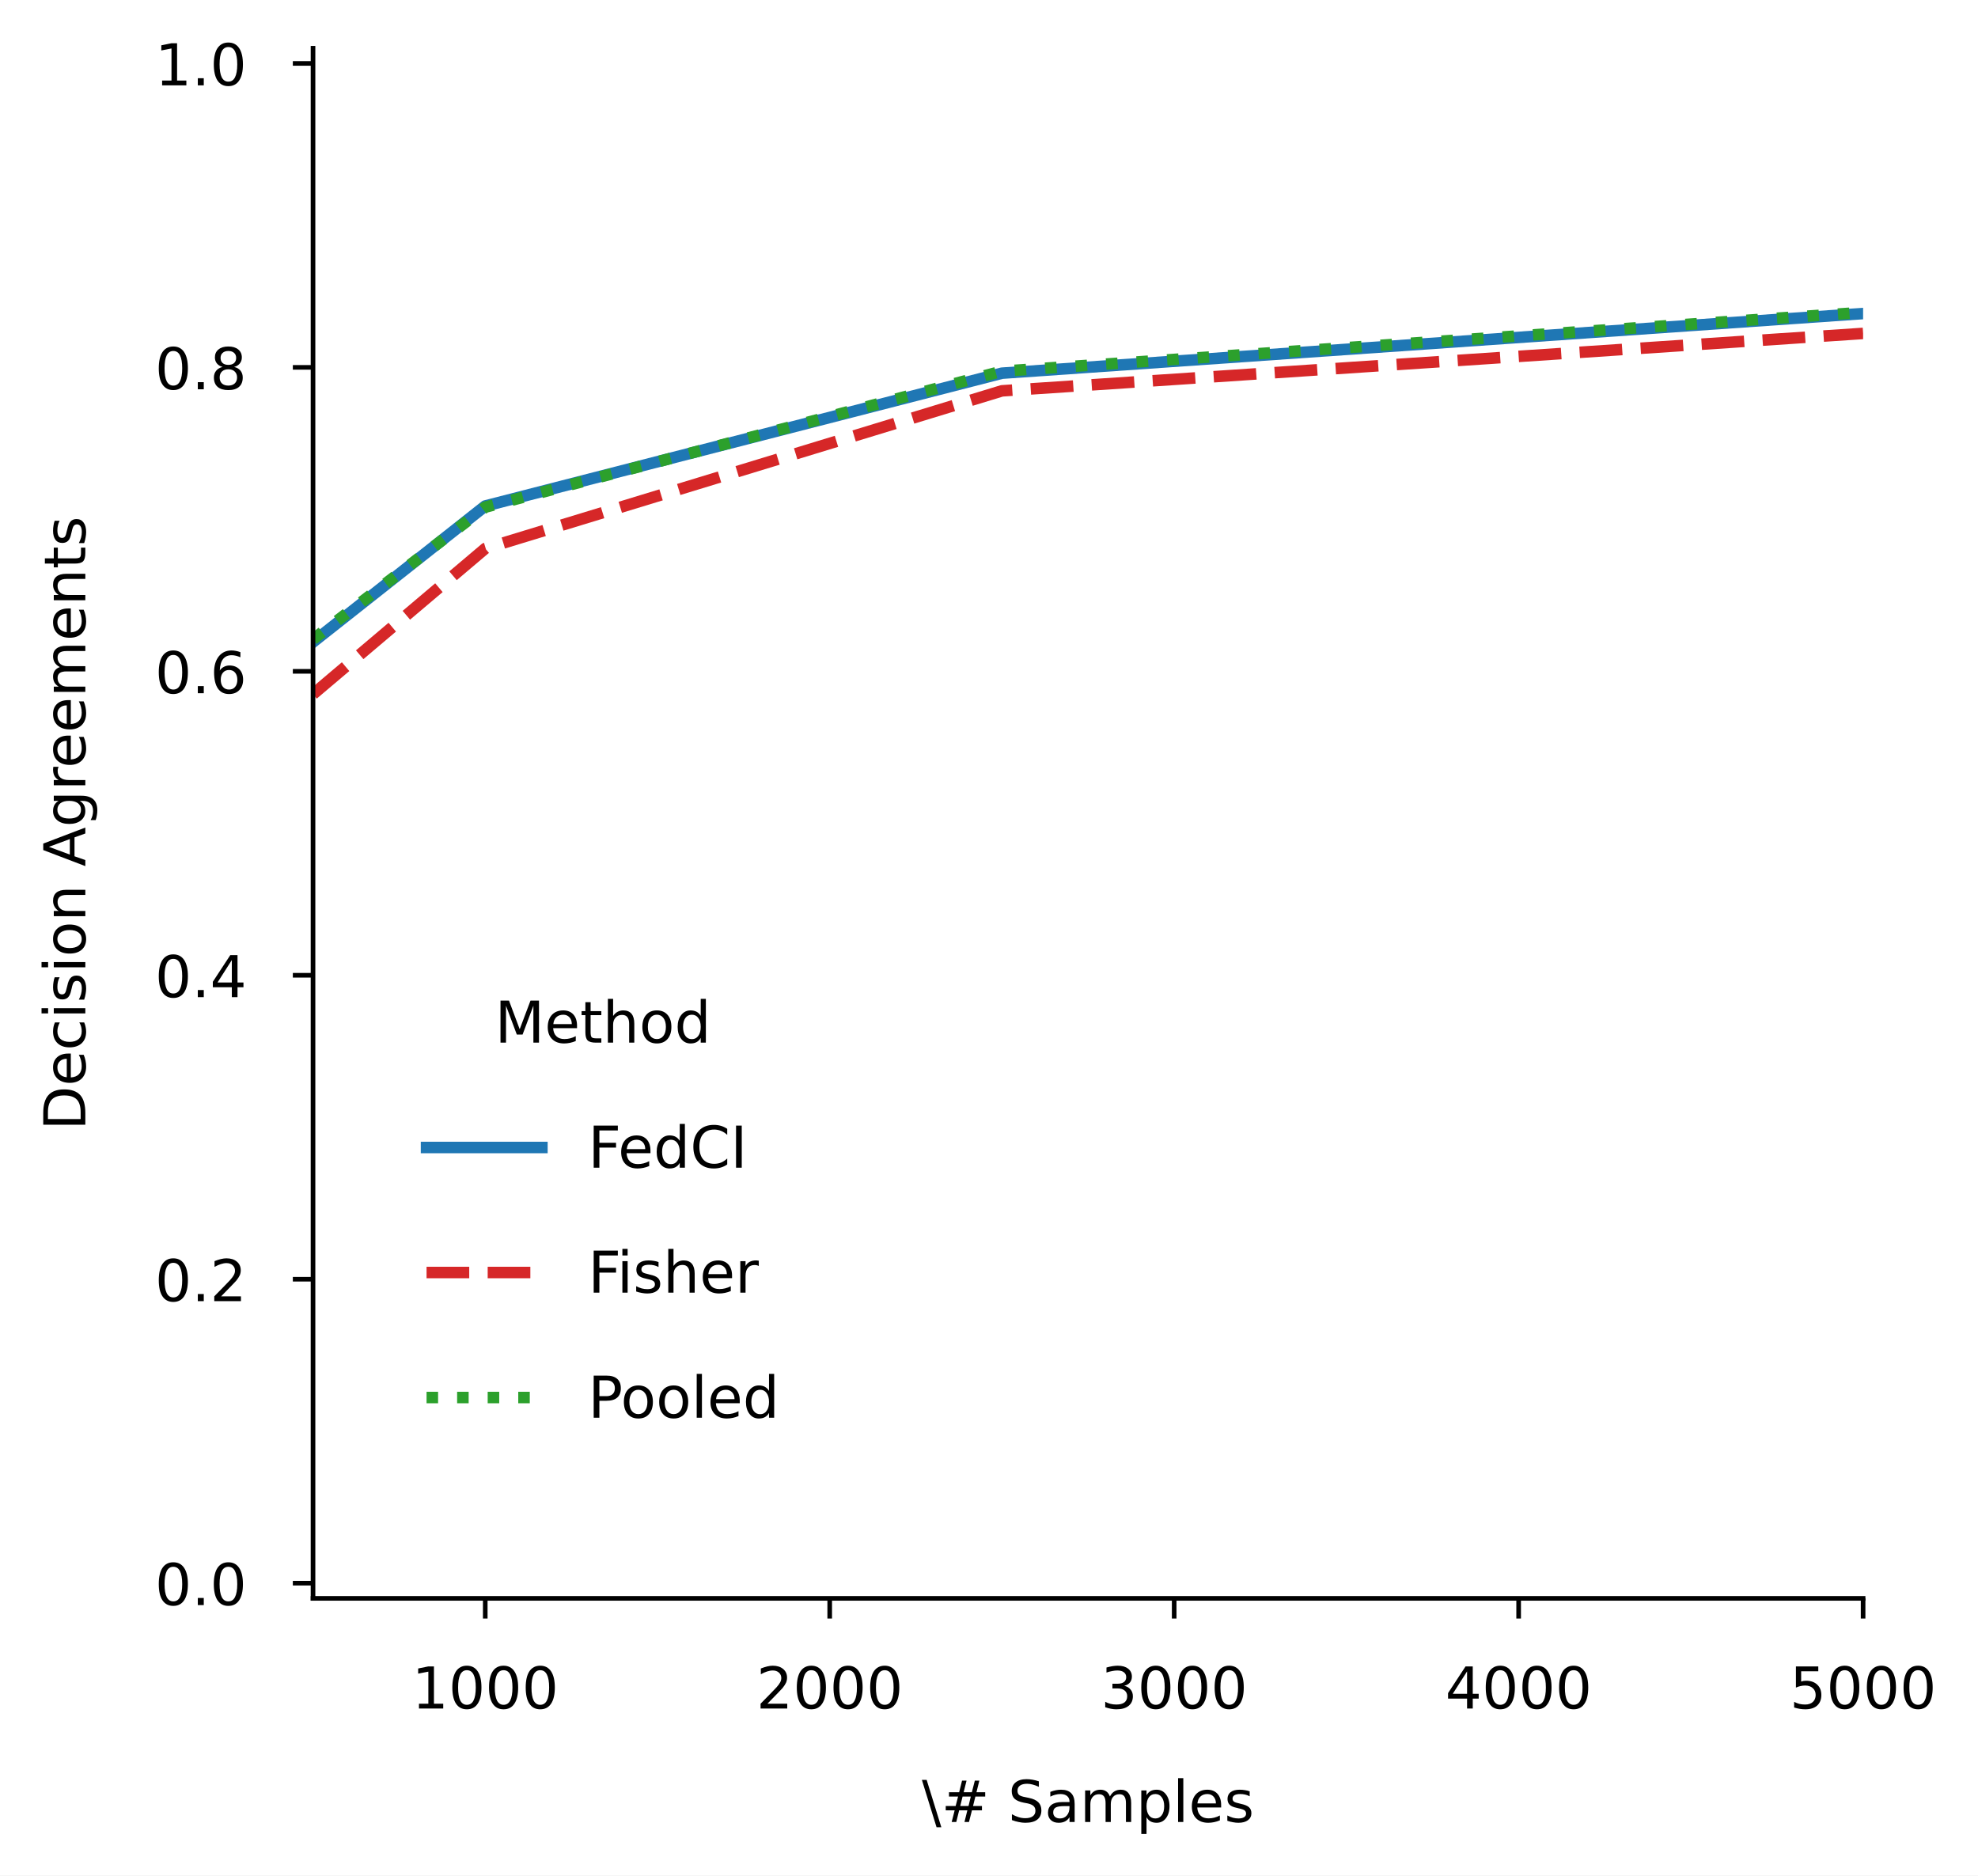
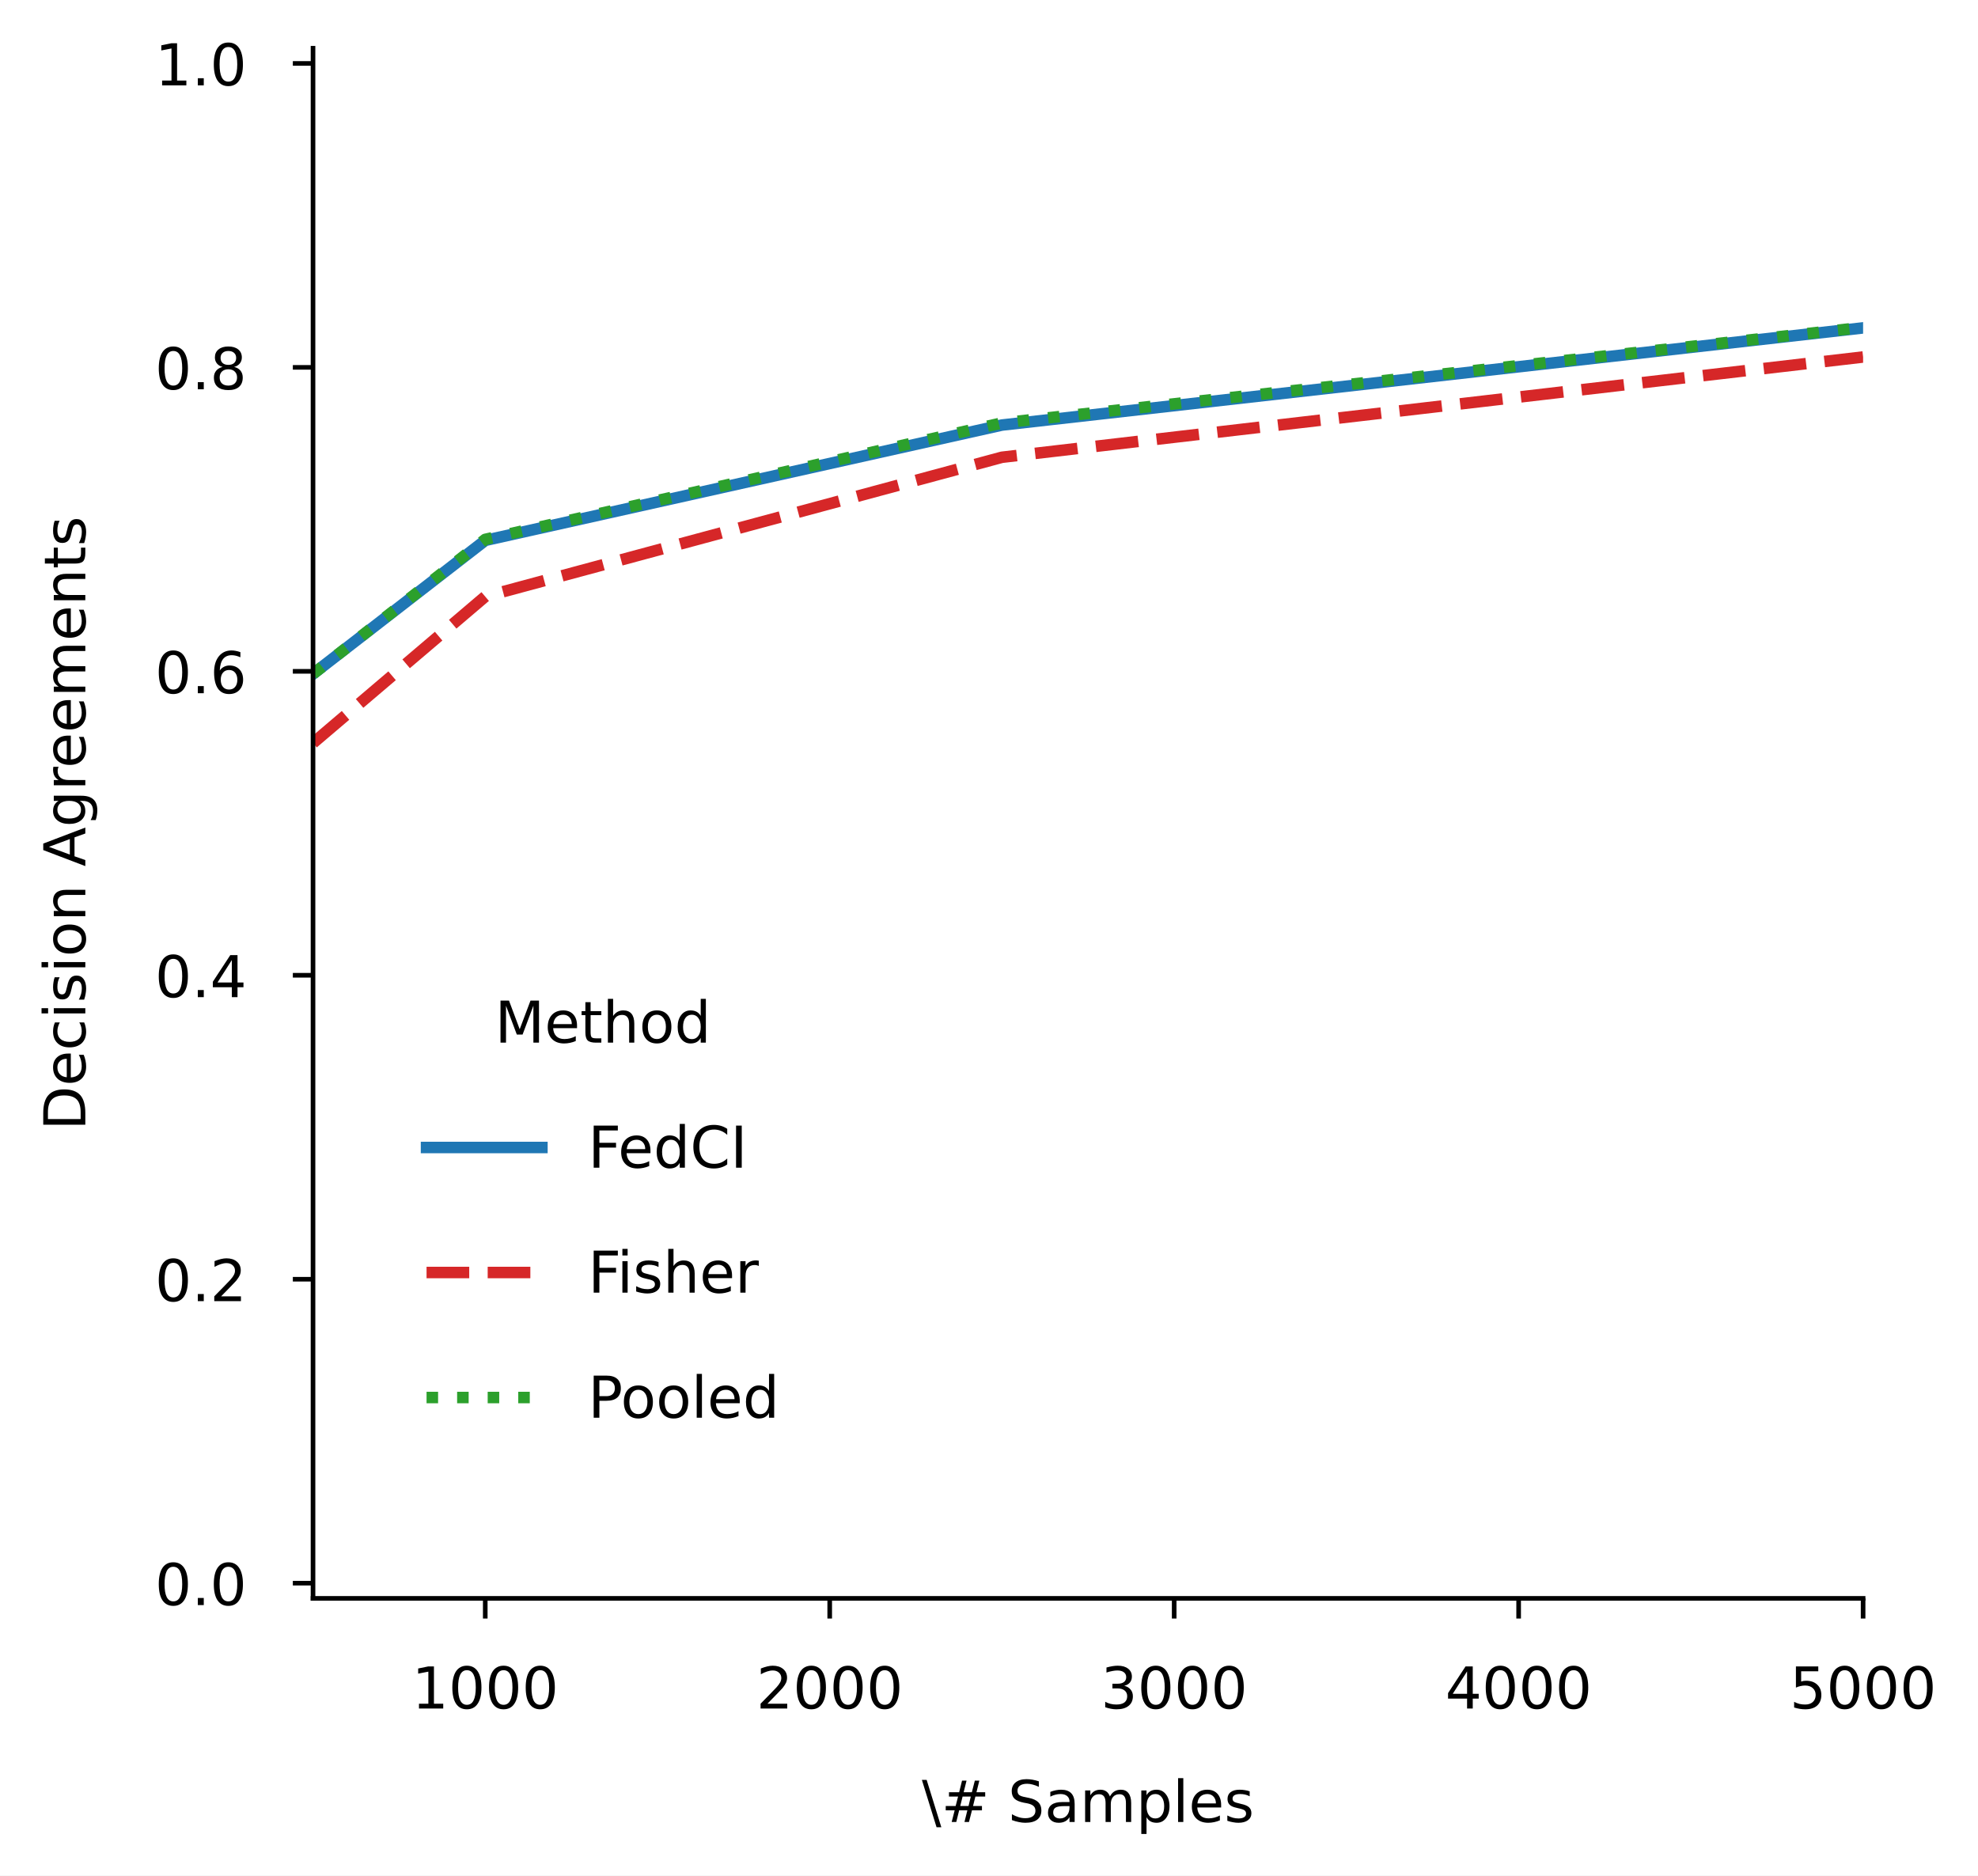
<svg xmlns="http://www.w3.org/2000/svg" xmlns:xlink="http://www.w3.org/1999/xlink" width="343.006pt" height="325.22pt" viewBox="0 0 343.006 325.22" version="1.1">
  <defs>
    <style type="text/css">*{stroke-linejoin: round; stroke-linecap: butt}</style>
  </defs>
  <g id="figure_1">
    <g id="patch_1">
      <path d="M -0 325.22  L 343.006 325.22  L 343.006 0  L -0 0  z " style="fill: #ffffff" />
    </g>
    <g id="axes_1">
      <g id="patch_2">
        <path d="M 54.281 277.164  L 323.081 277.164  L 323.081 8.364  L 54.281 8.364  z " style="fill: #ffffff" />
      </g>
      <g id="line2d_1">
-         <path d="M 54.281 111.333  L 84.148 87.741  L 173.748 64.712  L 323.081 54.369  " clip-path="url(#p82c19583be)" style="fill: none; stroke: #1f77b4; stroke-width: 2; stroke-linecap: square" />
+         <path d="M 54.281 116.861  L 84.148 93.707  L 173.748 73.706  L 323.081 56.858  " clip-path="url(#p25cb44640c)" style="fill: none; stroke: #1f77b4; stroke-width: 2; stroke-linecap: square" />
      </g>
      <g id="line2d_2">
-         <path d="M 54.281 120.381  L 84.148 95.112  L 173.748 67.773  L 323.081 57.817  " clip-path="url(#p82c19583be)" style="fill: none; stroke-dasharray: 7.4,3.2; stroke-dashoffset: 0; stroke: #d62728; stroke-width: 2" />
+         <path d="M 54.281 128.844  L 84.148 103.437  L 173.748 79.292  L 323.081 61.903  " clip-path="url(#p25cb44640c)" style="fill: none; stroke-dasharray: 7.4,3.2; stroke-dashoffset: 0; stroke: #d62728; stroke-width: 2" />
      </g>
      <g id="matplotlib.axis_1">
        <g id="xtick_1">
          <g id="line2d_3">
            <defs>
-               <path id="m31b01af9b1" d="M 0 0  L 0 3.5  " style="stroke: #000000; stroke-width: 0.8" />
+               <path id="me4d52e2010" d="M 0 0  L 0 3.5  " style="stroke: #000000; stroke-width: 0.8" />
            </defs>
            <g>
-               <use xlink:href="#m31b01af9b1" x="84.148" y="277.164" style="stroke: #000000; stroke-width: 0.8" />
+               <use xlink:href="#me4d52e2010" x="84.148" y="277.164" style="stroke: #000000; stroke-width: 0.8" />
            </g>
          </g>
          <g id="text_1">
            <text style="font-size: 10px; font-family: 'DejaVu Sans', 'Bitstream Vera Sans', 'Computer Modern Sans Serif', 'Lucida Grande', 'Verdana', 'Geneva', 'Lucid', 'Arial', 'Helvetica', 'Avant Garde', sans-serif; text-anchor: middle" x="84.148" y="296.262" transform="rotate(-0 84.14792 296.2624)">1000</text>
          </g>
        </g>
        <g id="xtick_2">
          <g id="line2d_4">
            <g>
-               <use xlink:href="#m31b01af9b1" x="143.881" y="277.164" style="stroke: #000000; stroke-width: 0.8" />
+               <use xlink:href="#me4d52e2010" x="143.881" y="277.164" style="stroke: #000000; stroke-width: 0.8" />
            </g>
          </g>
          <g id="text_2">
            <text style="font-size: 10px; font-family: 'DejaVu Sans', 'Bitstream Vera Sans', 'Computer Modern Sans Serif', 'Lucida Grande', 'Verdana', 'Geneva', 'Lucid', 'Arial', 'Helvetica', 'Avant Garde', sans-serif; text-anchor: middle" x="143.881" y="296.262" transform="rotate(-0 143.8812 296.2624)">2000</text>
          </g>
        </g>
        <g id="xtick_3">
          <g id="line2d_5">
            <g>
-               <use xlink:href="#m31b01af9b1" x="203.615" y="277.164" style="stroke: #000000; stroke-width: 0.8" />
+               <use xlink:href="#me4d52e2010" x="203.615" y="277.164" style="stroke: #000000; stroke-width: 0.8" />
            </g>
          </g>
          <g id="text_3">
            <text style="font-size: 10px; font-family: 'DejaVu Sans', 'Bitstream Vera Sans', 'Computer Modern Sans Serif', 'Lucida Grande', 'Verdana', 'Geneva', 'Lucid', 'Arial', 'Helvetica', 'Avant Garde', sans-serif; text-anchor: middle" x="203.615" y="296.262" transform="rotate(-0 203.6146 296.2624)">3000</text>
          </g>
        </g>
        <g id="xtick_4">
          <g id="line2d_6">
            <g>
-               <use xlink:href="#m31b01af9b1" x="263.348" y="277.164" style="stroke: #000000; stroke-width: 0.8" />
+               <use xlink:href="#me4d52e2010" x="263.348" y="277.164" style="stroke: #000000; stroke-width: 0.8" />
            </g>
          </g>
          <g id="text_4">
            <text style="font-size: 10px; font-family: 'DejaVu Sans', 'Bitstream Vera Sans', 'Computer Modern Sans Serif', 'Lucida Grande', 'Verdana', 'Geneva', 'Lucid', 'Arial', 'Helvetica', 'Avant Garde', sans-serif; text-anchor: middle" x="263.348" y="296.262" transform="rotate(-0 263.3479 296.2624)">4000</text>
          </g>
        </g>
        <g id="xtick_5">
          <g id="line2d_7">
            <g>
-               <use xlink:href="#m31b01af9b1" x="323.081" y="277.164" style="stroke: #000000; stroke-width: 0.8" />
+               <use xlink:href="#me4d52e2010" x="323.081" y="277.164" style="stroke: #000000; stroke-width: 0.8" />
            </g>
          </g>
          <g id="text_5">
            <text style="font-size: 10px; font-family: 'DejaVu Sans', 'Bitstream Vera Sans', 'Computer Modern Sans Serif', 'Lucida Grande', 'Verdana', 'Geneva', 'Lucid', 'Arial', 'Helvetica', 'Avant Garde', sans-serif; text-anchor: middle" x="323.081" y="296.262" transform="rotate(-0 323.0813 296.2624)">5000</text>
          </g>
        </g>
        <g id="text_6">
          <text style="font-size: 10px; font-family: 'DejaVu Sans', 'Bitstream Vera Sans', 'Computer Modern Sans Serif', 'Lucida Grande', 'Verdana', 'Geneva', 'Lucid', 'Arial', 'Helvetica', 'Avant Garde', sans-serif; text-anchor: middle" x="188.681" y="315.94" transform="rotate(-0 188.6813 315.9405)">\# Samples</text>
        </g>
      </g>
      <g id="matplotlib.axis_2">
        <g id="ytick_1">
          <g id="line2d_8">
            <defs>
-               <path id="mb06096579d" d="M 0 0  L -3.5 0  " style="stroke: #000000; stroke-width: 0.8" />
+               <path id="m869e26a82f" d="M 0 0  L -3.5 0  " style="stroke: #000000; stroke-width: 0.8" />
            </defs>
            <g>
-               <use xlink:href="#mb06096579d" x="54.281" y="274.529" style="stroke: #000000; stroke-width: 0.8" />
+               <use xlink:href="#m869e26a82f" x="54.281" y="274.529" style="stroke: #000000; stroke-width: 0.8" />
            </g>
          </g>
          <g id="text_7">
            <text style="font-size: 10px; font-family: 'DejaVu Sans', 'Bitstream Vera Sans', 'Computer Modern Sans Serif', 'Lucida Grande', 'Verdana', 'Geneva', 'Lucid', 'Arial', 'Helvetica', 'Avant Garde', sans-serif; text-anchor: end" x="42.781" y="278.328" transform="rotate(-0 42.78125 278.3278)">0.0</text>
          </g>
        </g>
        <g id="ytick_2">
          <g id="line2d_9">
            <g>
-               <use xlink:href="#mb06096579d" x="54.281" y="221.823" style="stroke: #000000; stroke-width: 0.8" />
+               <use xlink:href="#m869e26a82f" x="54.281" y="221.823" style="stroke: #000000; stroke-width: 0.8" />
            </g>
          </g>
          <g id="text_8">
            <text style="font-size: 10px; font-family: 'DejaVu Sans', 'Bitstream Vera Sans', 'Computer Modern Sans Serif', 'Lucida Grande', 'Verdana', 'Geneva', 'Lucid', 'Arial', 'Helvetica', 'Avant Garde', sans-serif; text-anchor: end" x="42.781" y="225.622" transform="rotate(-0 42.78125 225.622)">0.2</text>
          </g>
        </g>
        <g id="ytick_3">
          <g id="line2d_10">
            <g>
-               <use xlink:href="#mb06096579d" x="54.281" y="169.117" style="stroke: #000000; stroke-width: 0.8" />
+               <use xlink:href="#m869e26a82f" x="54.281" y="169.117" style="stroke: #000000; stroke-width: 0.8" />
            </g>
          </g>
          <g id="text_9">
            <text style="font-size: 10px; font-family: 'DejaVu Sans', 'Bitstream Vera Sans', 'Computer Modern Sans Serif', 'Lucida Grande', 'Verdana', 'Geneva', 'Lucid', 'Arial', 'Helvetica', 'Avant Garde', sans-serif; text-anchor: end" x="42.781" y="172.916" transform="rotate(-0 42.78125 172.9161)">0.4</text>
          </g>
        </g>
        <g id="ytick_4">
          <g id="line2d_11">
            <g>
-               <use xlink:href="#mb06096579d" x="54.281" y="116.411" style="stroke: #000000; stroke-width: 0.8" />
+               <use xlink:href="#m869e26a82f" x="54.281" y="116.411" style="stroke: #000000; stroke-width: 0.8" />
            </g>
          </g>
          <g id="text_10">
            <text style="font-size: 10px; font-family: 'DejaVu Sans', 'Bitstream Vera Sans', 'Computer Modern Sans Serif', 'Lucida Grande', 'Verdana', 'Geneva', 'Lucid', 'Arial', 'Helvetica', 'Avant Garde', sans-serif; text-anchor: end" x="42.781" y="120.21" transform="rotate(-0 42.78125 120.2102)">0.6</text>
          </g>
        </g>
        <g id="ytick_5">
          <g id="line2d_12">
            <g>
-               <use xlink:href="#mb06096579d" x="54.281" y="63.705" style="stroke: #000000; stroke-width: 0.8" />
+               <use xlink:href="#m869e26a82f" x="54.281" y="63.705" style="stroke: #000000; stroke-width: 0.8" />
            </g>
          </g>
          <g id="text_11">
            <text style="font-size: 10px; font-family: 'DejaVu Sans', 'Bitstream Vera Sans', 'Computer Modern Sans Serif', 'Lucida Grande', 'Verdana', 'Geneva', 'Lucid', 'Arial', 'Helvetica', 'Avant Garde', sans-serif; text-anchor: end" x="42.781" y="67.504" transform="rotate(-0 42.78125 67.50432)">0.8</text>
          </g>
        </g>
        <g id="ytick_6">
          <g id="line2d_13">
            <g>
-               <use xlink:href="#mb06096579d" x="54.281" y="10.999" style="stroke: #000000; stroke-width: 0.8" />
+               <use xlink:href="#m869e26a82f" x="54.281" y="10.999" style="stroke: #000000; stroke-width: 0.8" />
            </g>
          </g>
          <g id="text_12">
            <text style="font-size: 10px; font-family: 'DejaVu Sans', 'Bitstream Vera Sans', 'Computer Modern Sans Serif', 'Lucida Grande', 'Verdana', 'Geneva', 'Lucid', 'Arial', 'Helvetica', 'Avant Garde', sans-serif; text-anchor: end" x="42.781" y="14.798" transform="rotate(-0 42.78125 14.79844)">1.0</text>
          </g>
        </g>
        <g id="text_13">
          <text style="font-size: 10px; font-family: 'DejaVu Sans', 'Bitstream Vera Sans', 'Computer Modern Sans Serif', 'Lucida Grande', 'Verdana', 'Geneva', 'Lucid', 'Arial', 'Helvetica', 'Avant Garde', sans-serif; text-anchor: middle" x="14.798" y="142.764" transform="rotate(-90 14.79844 142.7639)">Decision Agreements</text>
        </g>
      </g>
      <g id="line2d_14">
-         <path d="M 54.281 110.855  L 84.148 87.948  L 173.748 64.367  L 323.081 54.162  " clip-path="url(#p82c19583be)" style="fill: none; stroke-dasharray: 2,3.3; stroke-dashoffset: 0; stroke: #2ca02c; stroke-width: 2" />
+         <path d="M 54.281 116.861  L 84.148 93.527  L 173.748 73.345  L 323.081 56.768  " clip-path="url(#p25cb44640c)" style="fill: none; stroke-dasharray: 2,3.3; stroke-dashoffset: 0; stroke: #2ca02c; stroke-width: 2" />
      </g>
      <g id="patch_3">
        <path d="M 54.281 277.164  L 54.281 8.364  " style="fill: none; stroke: #000000; stroke-width: 0.8; stroke-linejoin: miter; stroke-linecap: square" />
      </g>
      <g id="patch_4">
        <path d="M 54.281 277.164  L 323.081 277.164  " style="fill: none; stroke: #000000; stroke-width: 0.8; stroke-linejoin: miter; stroke-linecap: square" />
      </g>
      <g id="legend_1">
        <g id="text_14">
          <text style="font-size: 10px; font-family: 'DejaVu Sans', 'Bitstream Vera Sans', 'Computer Modern Sans Serif', 'Lucida Grande', 'Verdana', 'Geneva', 'Lucid', 'Arial', 'Helvetica', 'Avant Garde', sans-serif; text-anchor: start" x="85.808" y="180.802" transform="rotate(-0 85.80831 180.8024)">Method</text>
        </g>
        <g id="line2d_15">
          <path d="M 73.969 198.98  L 83.969 198.98  L 93.969 198.98  " style="fill: none; stroke: #1f77b4; stroke-width: 2; stroke-linecap: square" />
        </g>
        <g id="text_15">
          <text style="font-size: 10px; font-family: 'DejaVu Sans', 'Bitstream Vera Sans', 'Computer Modern Sans Serif', 'Lucida Grande', 'Verdana', 'Geneva', 'Lucid', 'Arial', 'Helvetica', 'Avant Garde', sans-serif; text-anchor: start" x="101.969" y="202.48" transform="rotate(-0 101.9693 202.4805)">FedCI</text>
        </g>
        <g id="line2d_16">
          <path d="M 73.969 220.659  L 83.969 220.659  L 93.969 220.659  " style="fill: none; stroke-dasharray: 7.4,3.2; stroke-dashoffset: 0; stroke: #d62728; stroke-width: 2" />
        </g>
        <g id="text_16">
          <text style="font-size: 10px; font-family: 'DejaVu Sans', 'Bitstream Vera Sans', 'Computer Modern Sans Serif', 'Lucida Grande', 'Verdana', 'Geneva', 'Lucid', 'Arial', 'Helvetica', 'Avant Garde', sans-serif; text-anchor: start" x="101.969" y="224.159" transform="rotate(-0 101.9693 224.1586)">Fisher</text>
        </g>
        <g id="line2d_17">
          <path d="M 73.969 242.337  L 83.969 242.337  L 93.969 242.337  " style="fill: none; stroke-dasharray: 2,3.3; stroke-dashoffset: 0; stroke: #2ca02c; stroke-width: 2" />
        </g>
        <g id="text_17">
          <text style="font-size: 10px; font-family: 'DejaVu Sans', 'Bitstream Vera Sans', 'Computer Modern Sans Serif', 'Lucida Grande', 'Verdana', 'Geneva', 'Lucid', 'Arial', 'Helvetica', 'Avant Garde', sans-serif; text-anchor: start" x="101.969" y="245.837" transform="rotate(-0 101.9693 245.8367)">Pooled</text>
        </g>
      </g>
    </g>
  </g>
  <defs>
-     <clipPath id="p82c19583be">
+     <clipPath id="p25cb44640c">
      <rect x="54.281" y="8.364" width="268.8" height="268.8" />
    </clipPath>
  </defs>
</svg>
